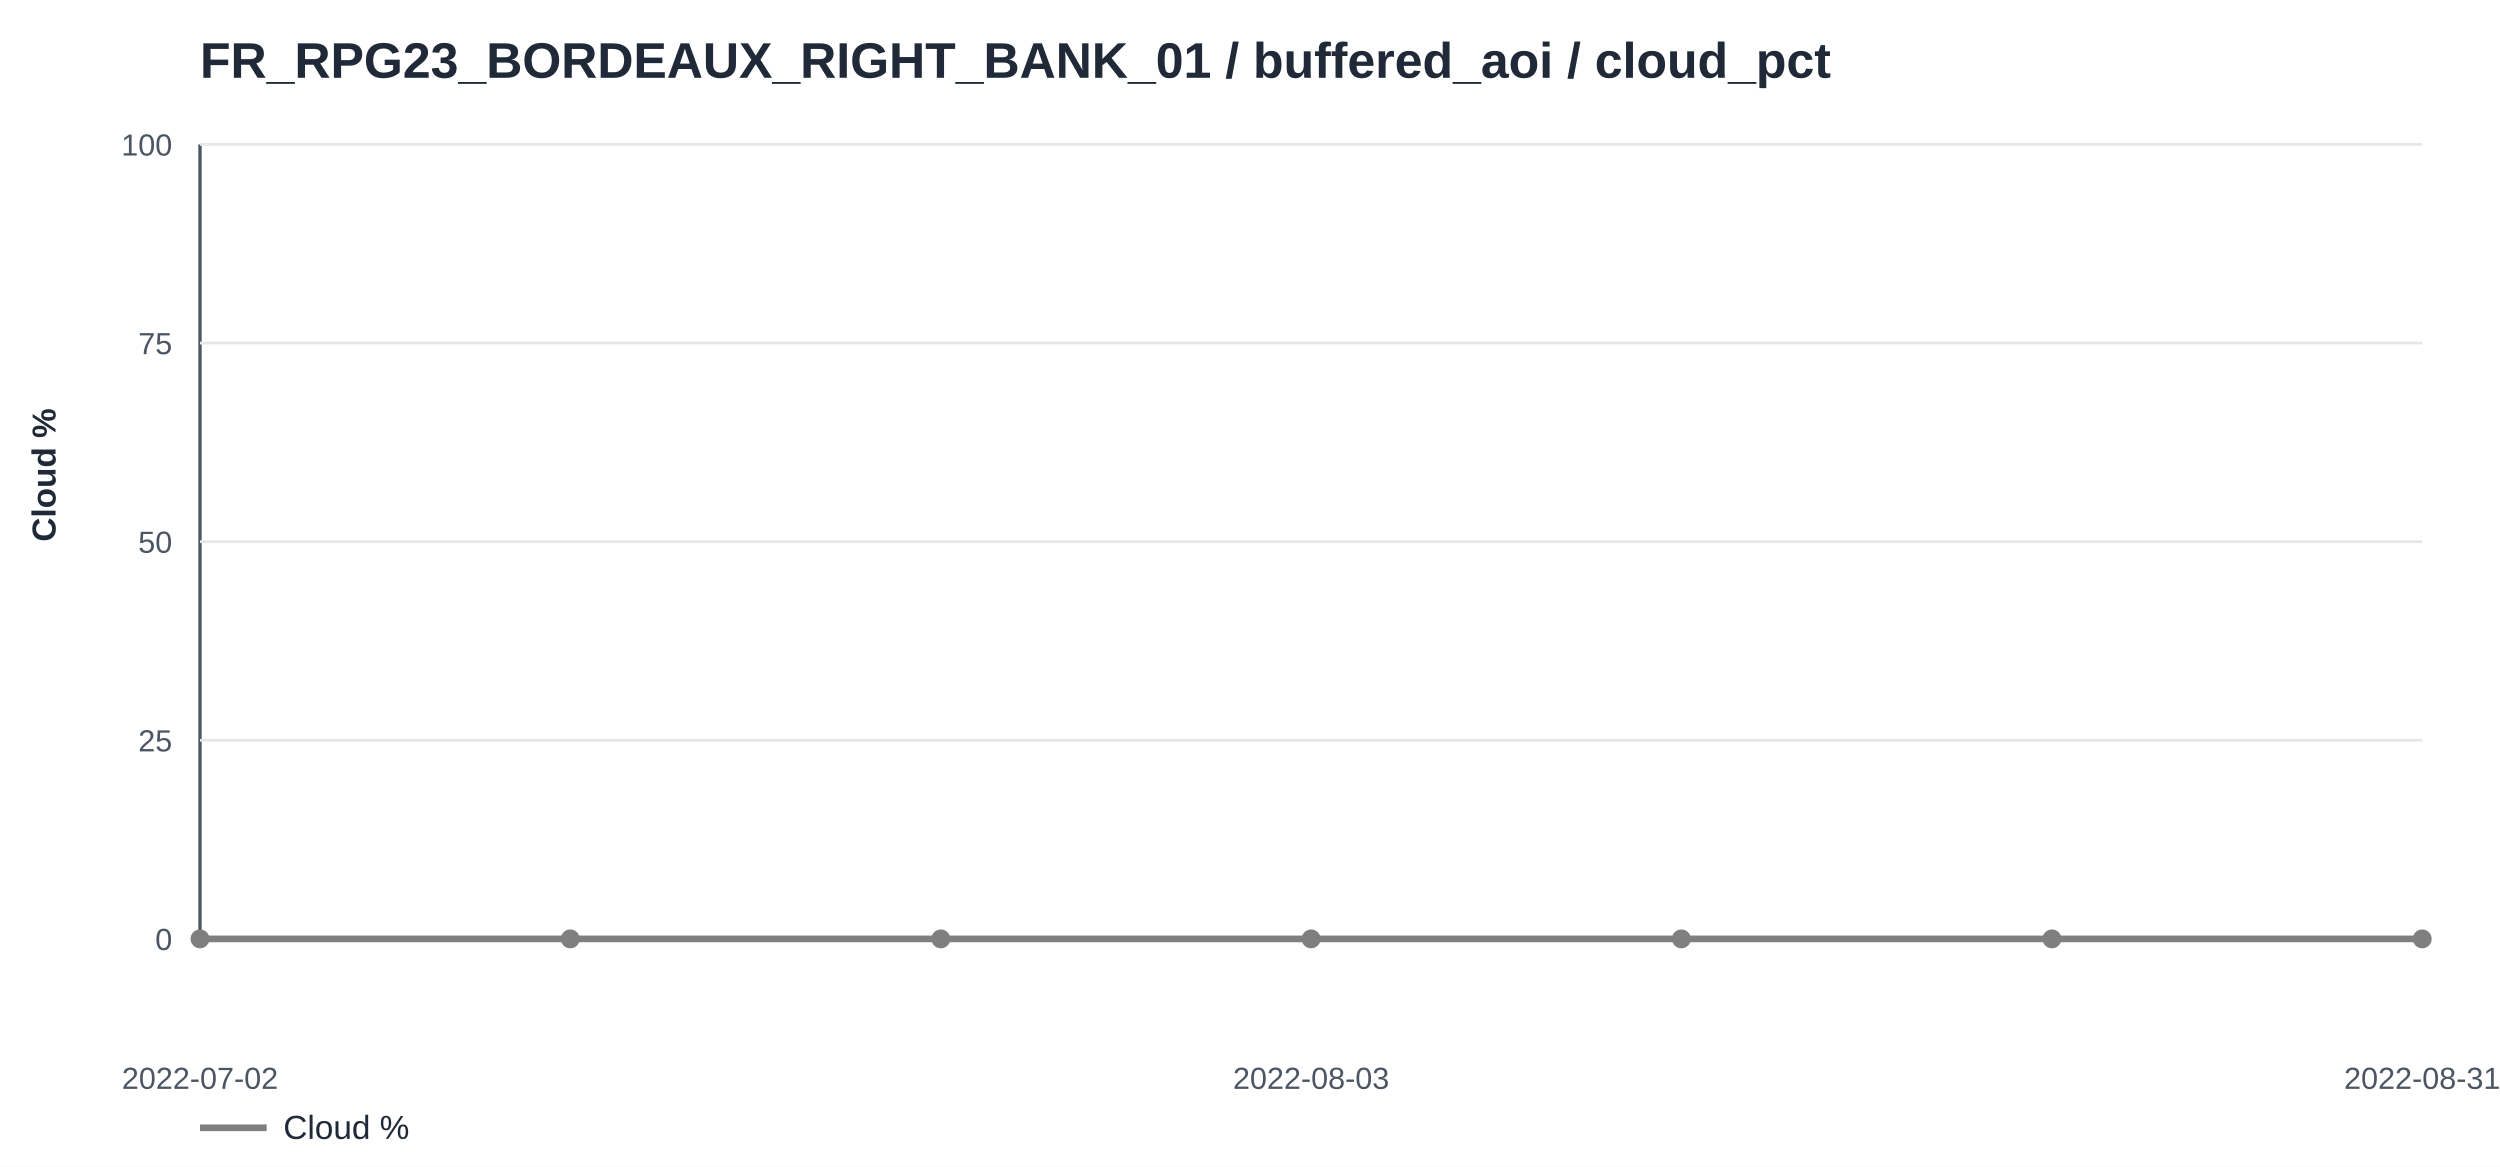
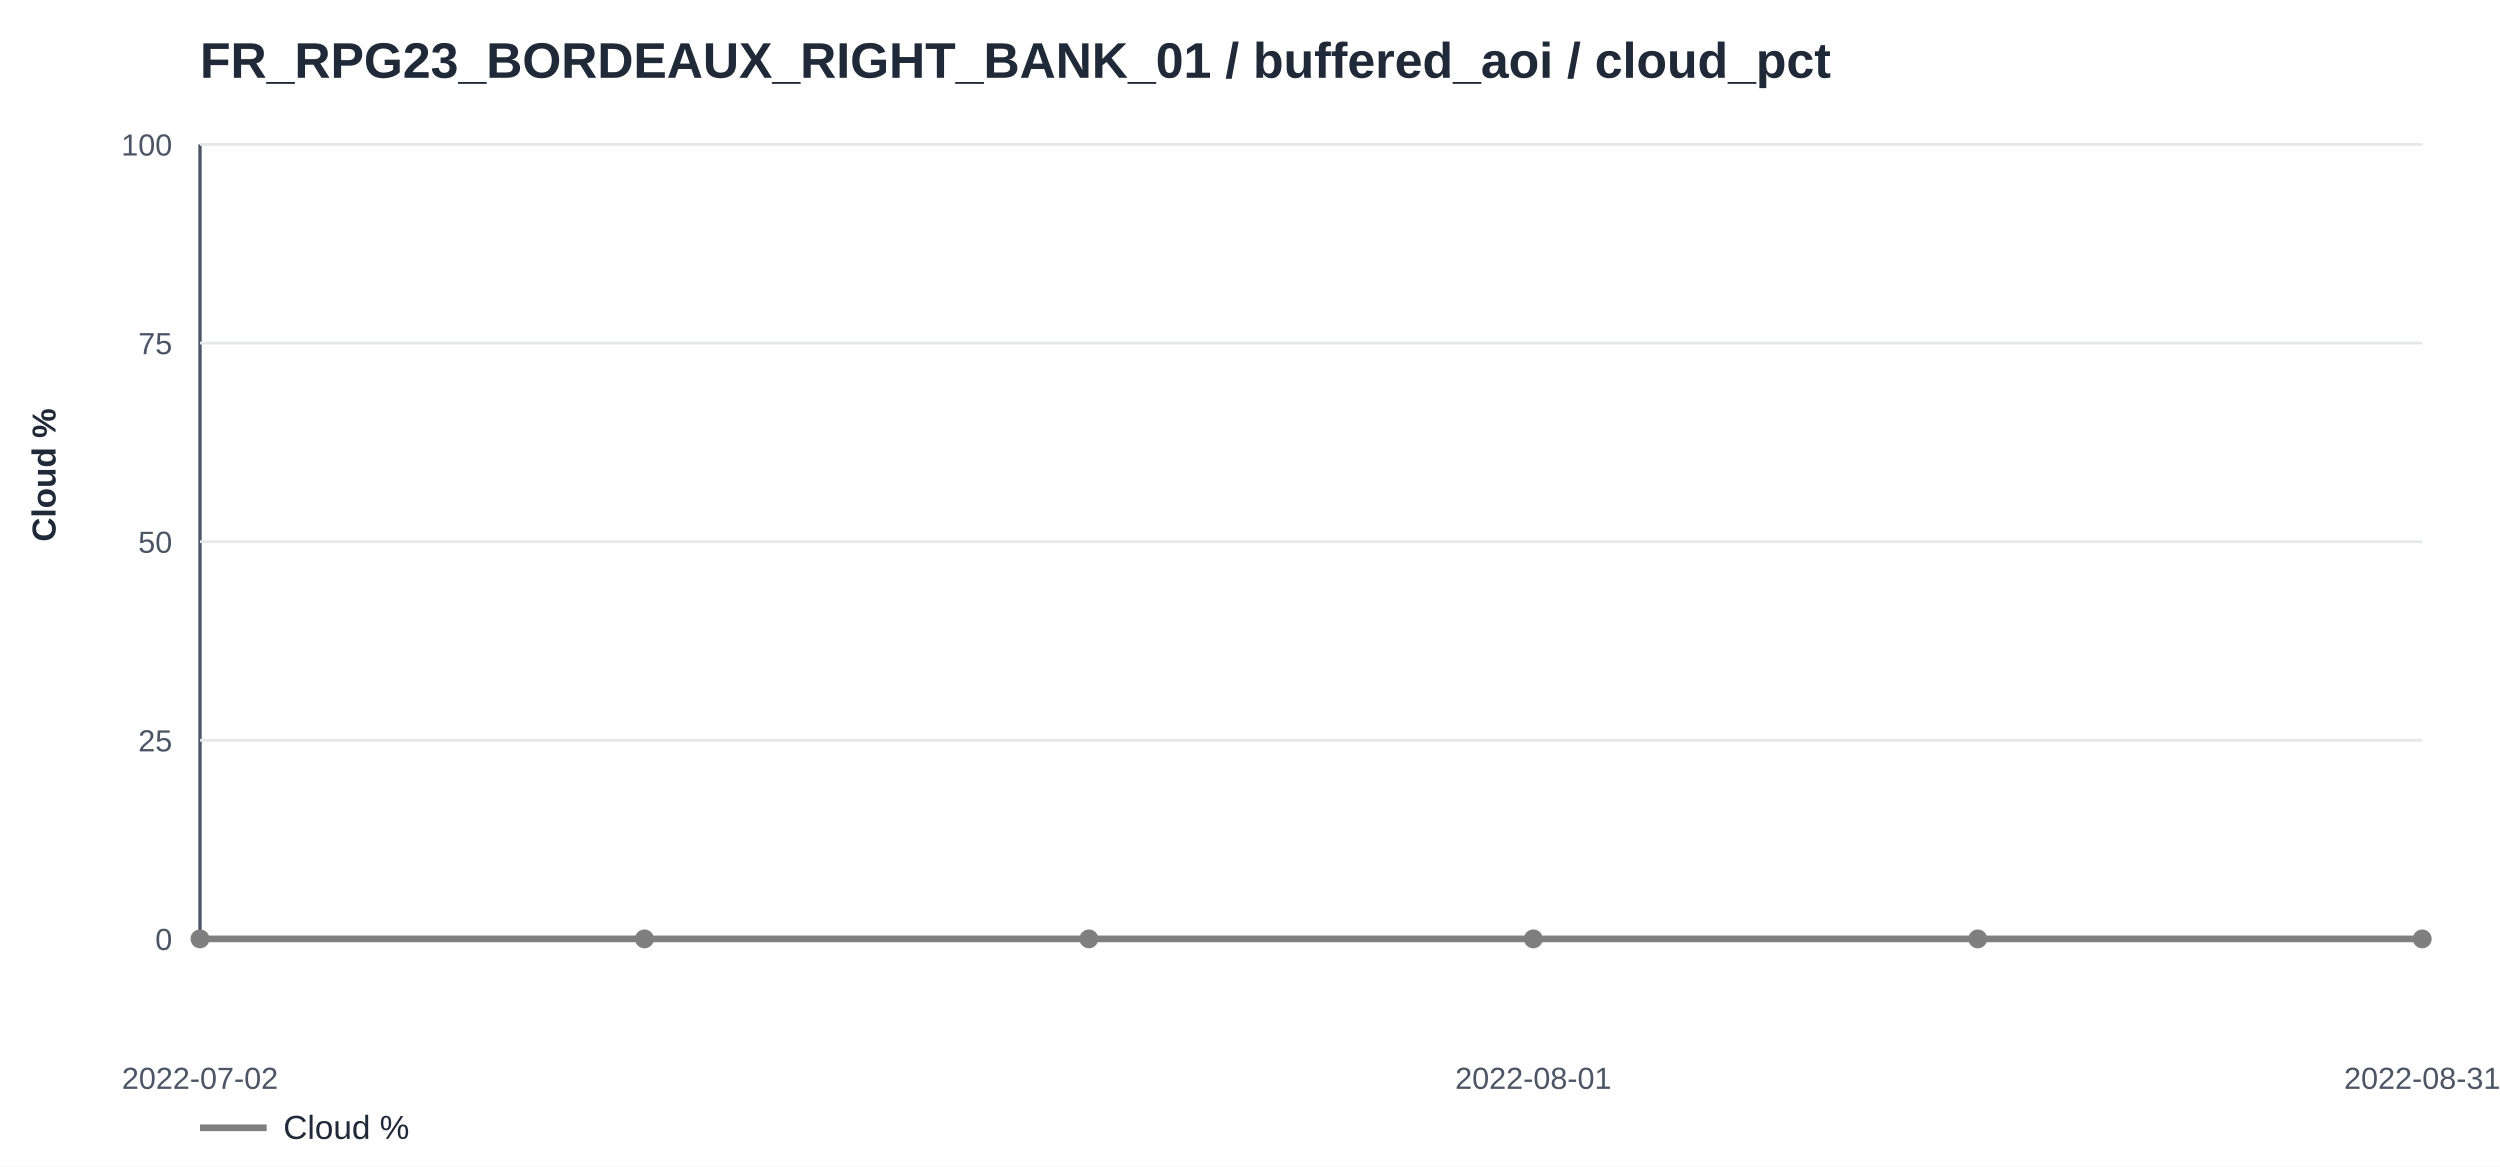
<svg xmlns="http://www.w3.org/2000/svg" width="900" height="420" viewBox="0 0 900 420" role="img" aria-label="FR_RPG23_BORDEAUX_RIGHT_BANK_01 / buffered_aoi / cloud_pct">
  <style>text{font-family:Arial,sans-serif;fill:#1f2937}.axis{stroke:#4b5563;stroke-width:1.2}.grid{stroke:#e5e7eb;stroke-width:1}.tick{font-size:11px;fill:#4b5563}.title{font-size:18px;font-weight:700}.label{font-size:12px;font-weight:700}.legend{font-size:12px}</style>
  <rect width="100%" height="100%" fill="#ffffff" />
  <text class="title" x="72" y="28">FR_RPG23_BORDEAUX_RIGHT_BANK_01 / buffered_aoi / cloud_pct</text>
  <text class="label" x="20" y="195.0" transform="rotate(-90 20 195.0)">Cloud %</text>
  <line class="axis" x1="72" y1="52" x2="72" y2="338" />
  <line class="axis" x1="72" y1="338" x2="872" y2="338" />
  <line class="grid" x1="72" y1="338.0" x2="872" y2="338.0" />
  <text class="tick" x="62" y="342.0" text-anchor="end">0</text>
  <line class="grid" x1="72" y1="266.5" x2="872" y2="266.5" />
  <text class="tick" x="62" y="270.5" text-anchor="end">25</text>
  <line class="grid" x1="72" y1="195.0" x2="872" y2="195.0" />
  <text class="tick" x="62" y="199.0" text-anchor="end">50</text>
  <line class="grid" x1="72" y1="123.5" x2="872" y2="123.5" />
  <text class="tick" x="62" y="127.5" text-anchor="end">75</text>
  <line class="grid" x1="72" y1="52.0" x2="872" y2="52.0" />
  <text class="tick" x="62" y="56.0" text-anchor="end">100</text>
  <text class="tick" x="72.0" y="392" text-anchor="middle">2022-07-02</text>
-   <text class="tick" x="472.0" y="392" text-anchor="middle">2022-08-03</text>
+   <text class="tick" x="552.0" y="392" text-anchor="middle">2022-08-01</text>
  <text class="tick" x="872.0" y="392" text-anchor="middle">2022-08-31</text>
-   <polyline fill="none" stroke="#7f7f7f" stroke-width="2.4" points="72.0,338.0 205.3,338.0 338.7,338.0 472.0,338.0 605.3,338.0 738.7,338.0 872.0,338.0" />
+   <polyline fill="none" stroke="#7f7f7f" stroke-width="2.4" points="72.0,338.0 232.0,338.0 392.0,338.0 552.0,338.0 712.0,338.0 872.0,338.0" />
  <circle cx="72.0" cy="338.0" r="3.4" fill="#7f7f7f" />
-   <circle cx="205.3" cy="338.0" r="3.4" fill="#7f7f7f" />
-   <circle cx="338.7" cy="338.0" r="3.4" fill="#7f7f7f" />
-   <circle cx="472.0" cy="338.0" r="3.4" fill="#7f7f7f" />
-   <circle cx="605.3" cy="338.0" r="3.4" fill="#7f7f7f" />
-   <circle cx="738.7" cy="338.0" r="3.4" fill="#7f7f7f" />
+   <circle cx="232.0" cy="338.0" r="3.4" fill="#7f7f7f" />
+   <circle cx="392.0" cy="338.0" r="3.4" fill="#7f7f7f" />
+   <circle cx="552.0" cy="338.0" r="3.4" fill="#7f7f7f" />
+   <circle cx="712.0" cy="338.0" r="3.4" fill="#7f7f7f" />
  <circle cx="872.0" cy="338.0" r="3.4" fill="#7f7f7f" />
  <line x1="72" y1="406" x2="96" y2="406" stroke="#7f7f7f" stroke-width="2.4" />
  <text class="legend" x="102" y="410">Cloud %</text>
</svg>
